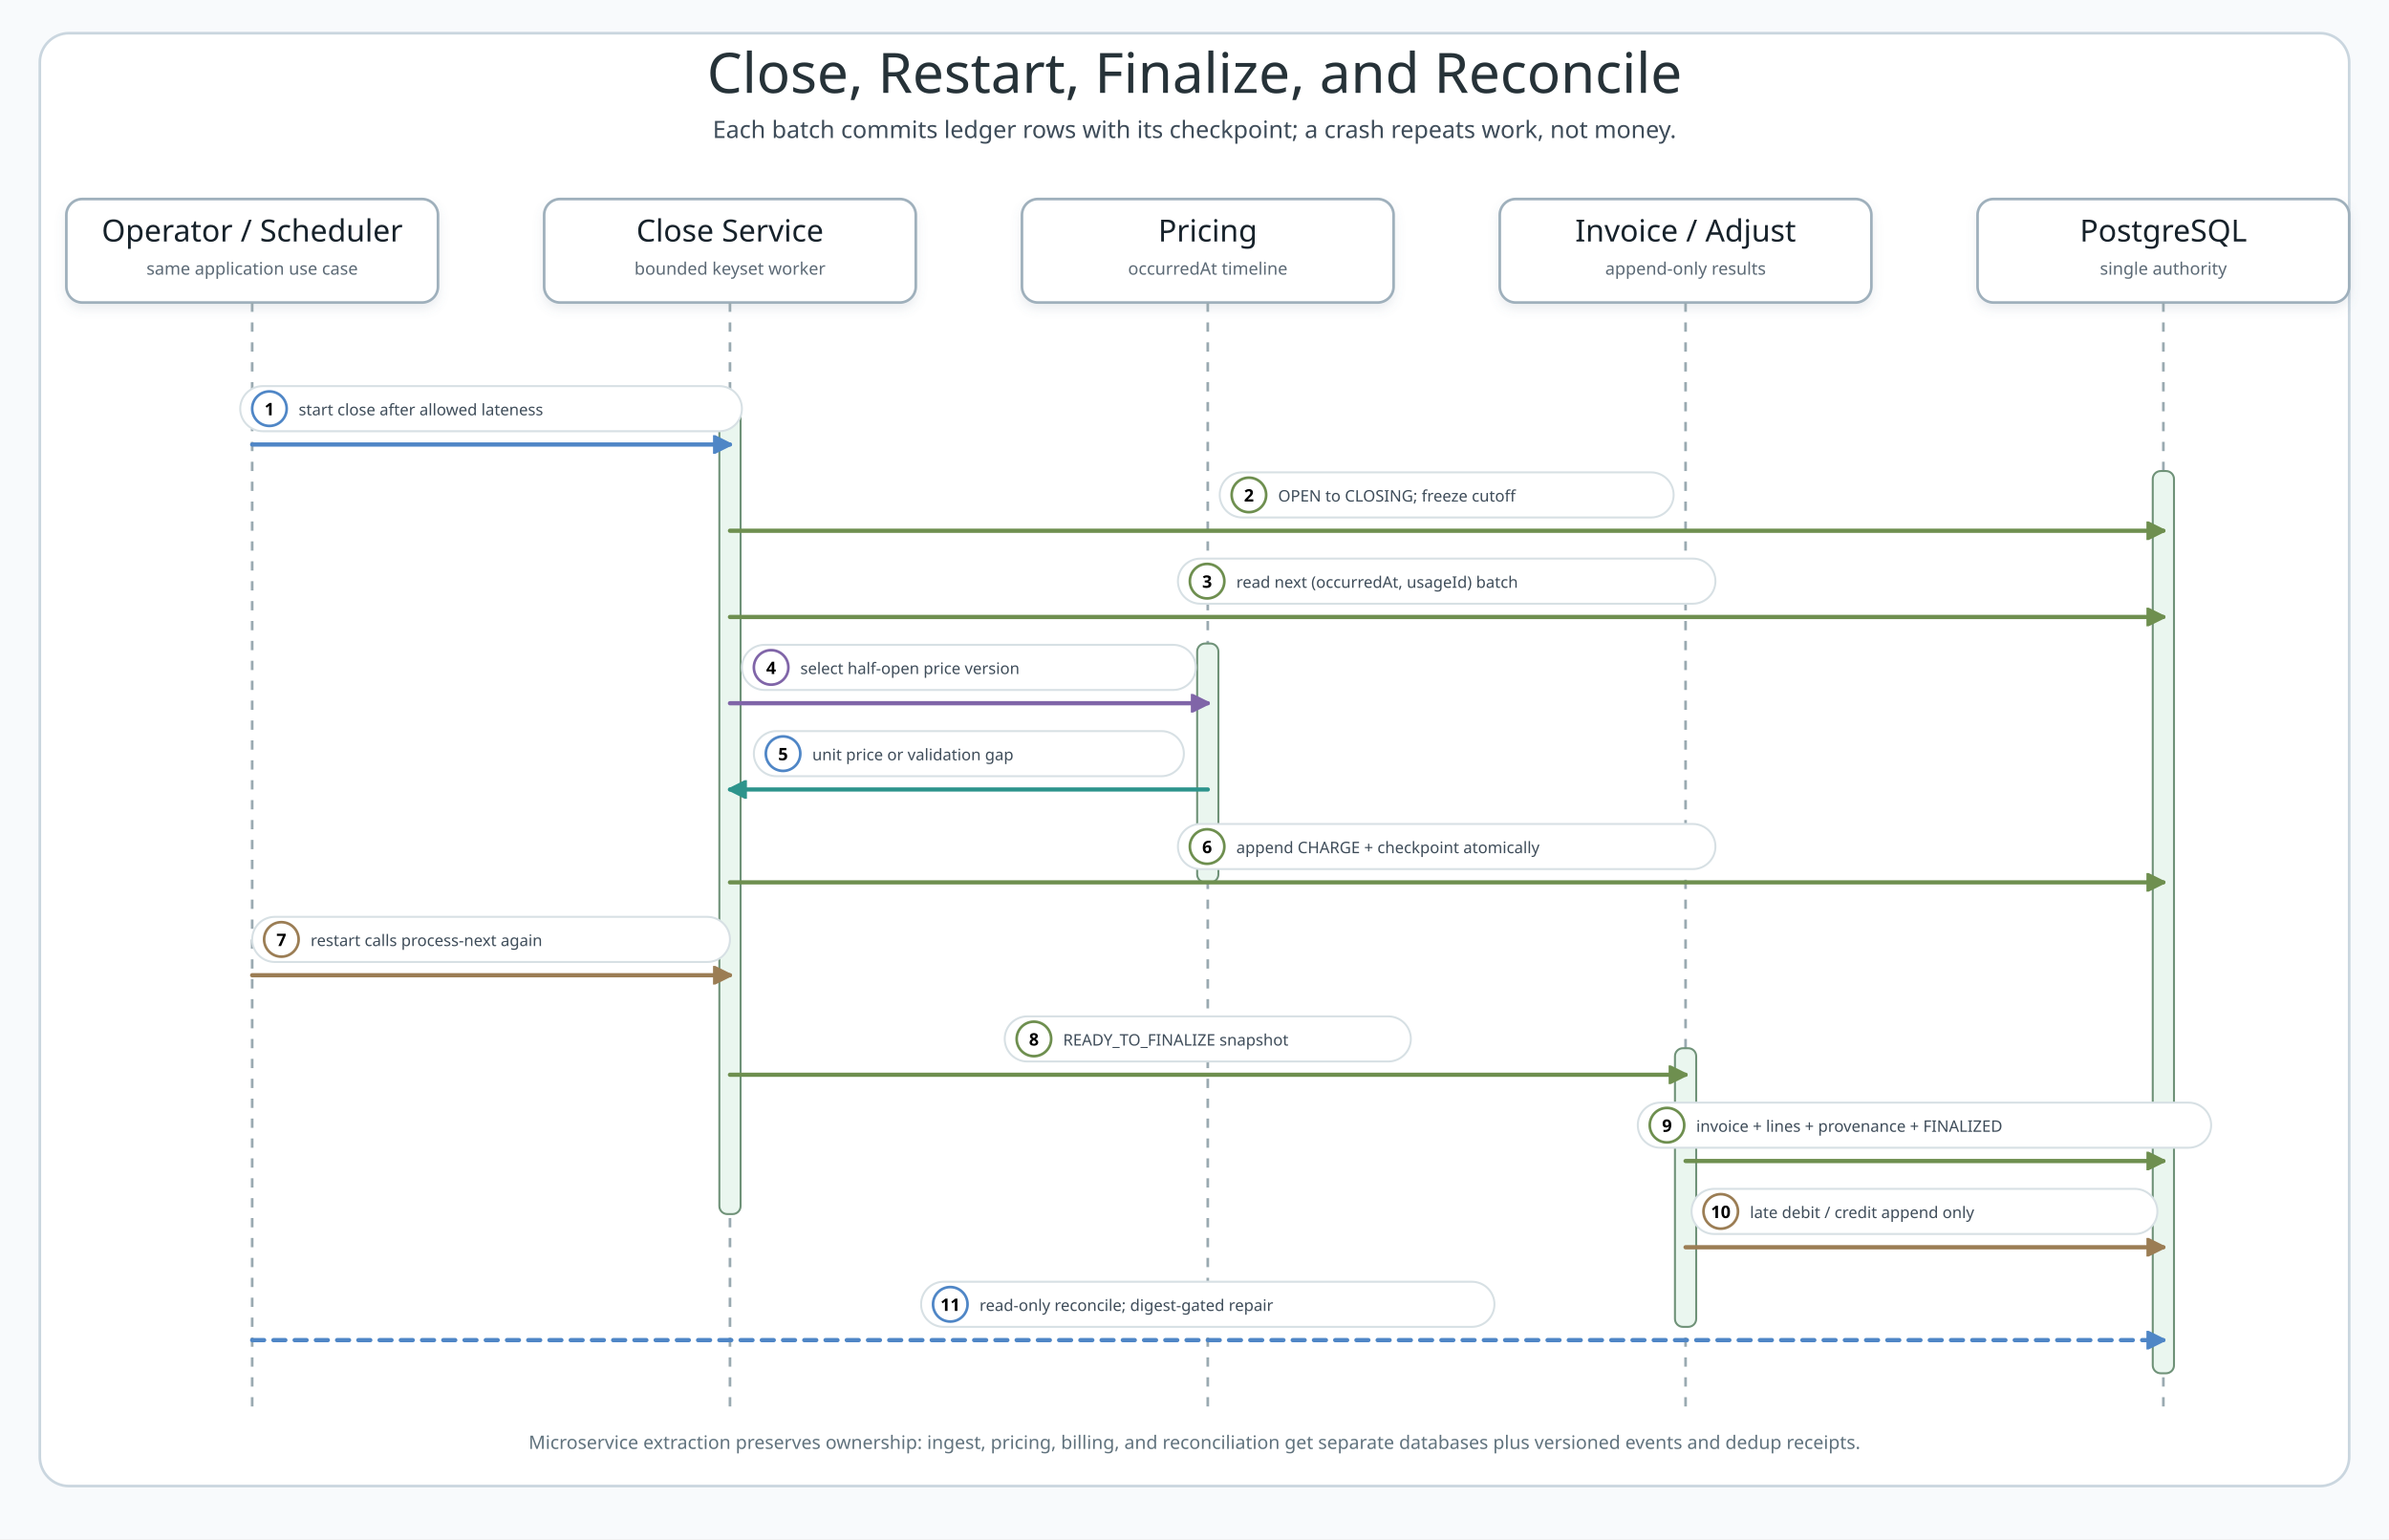
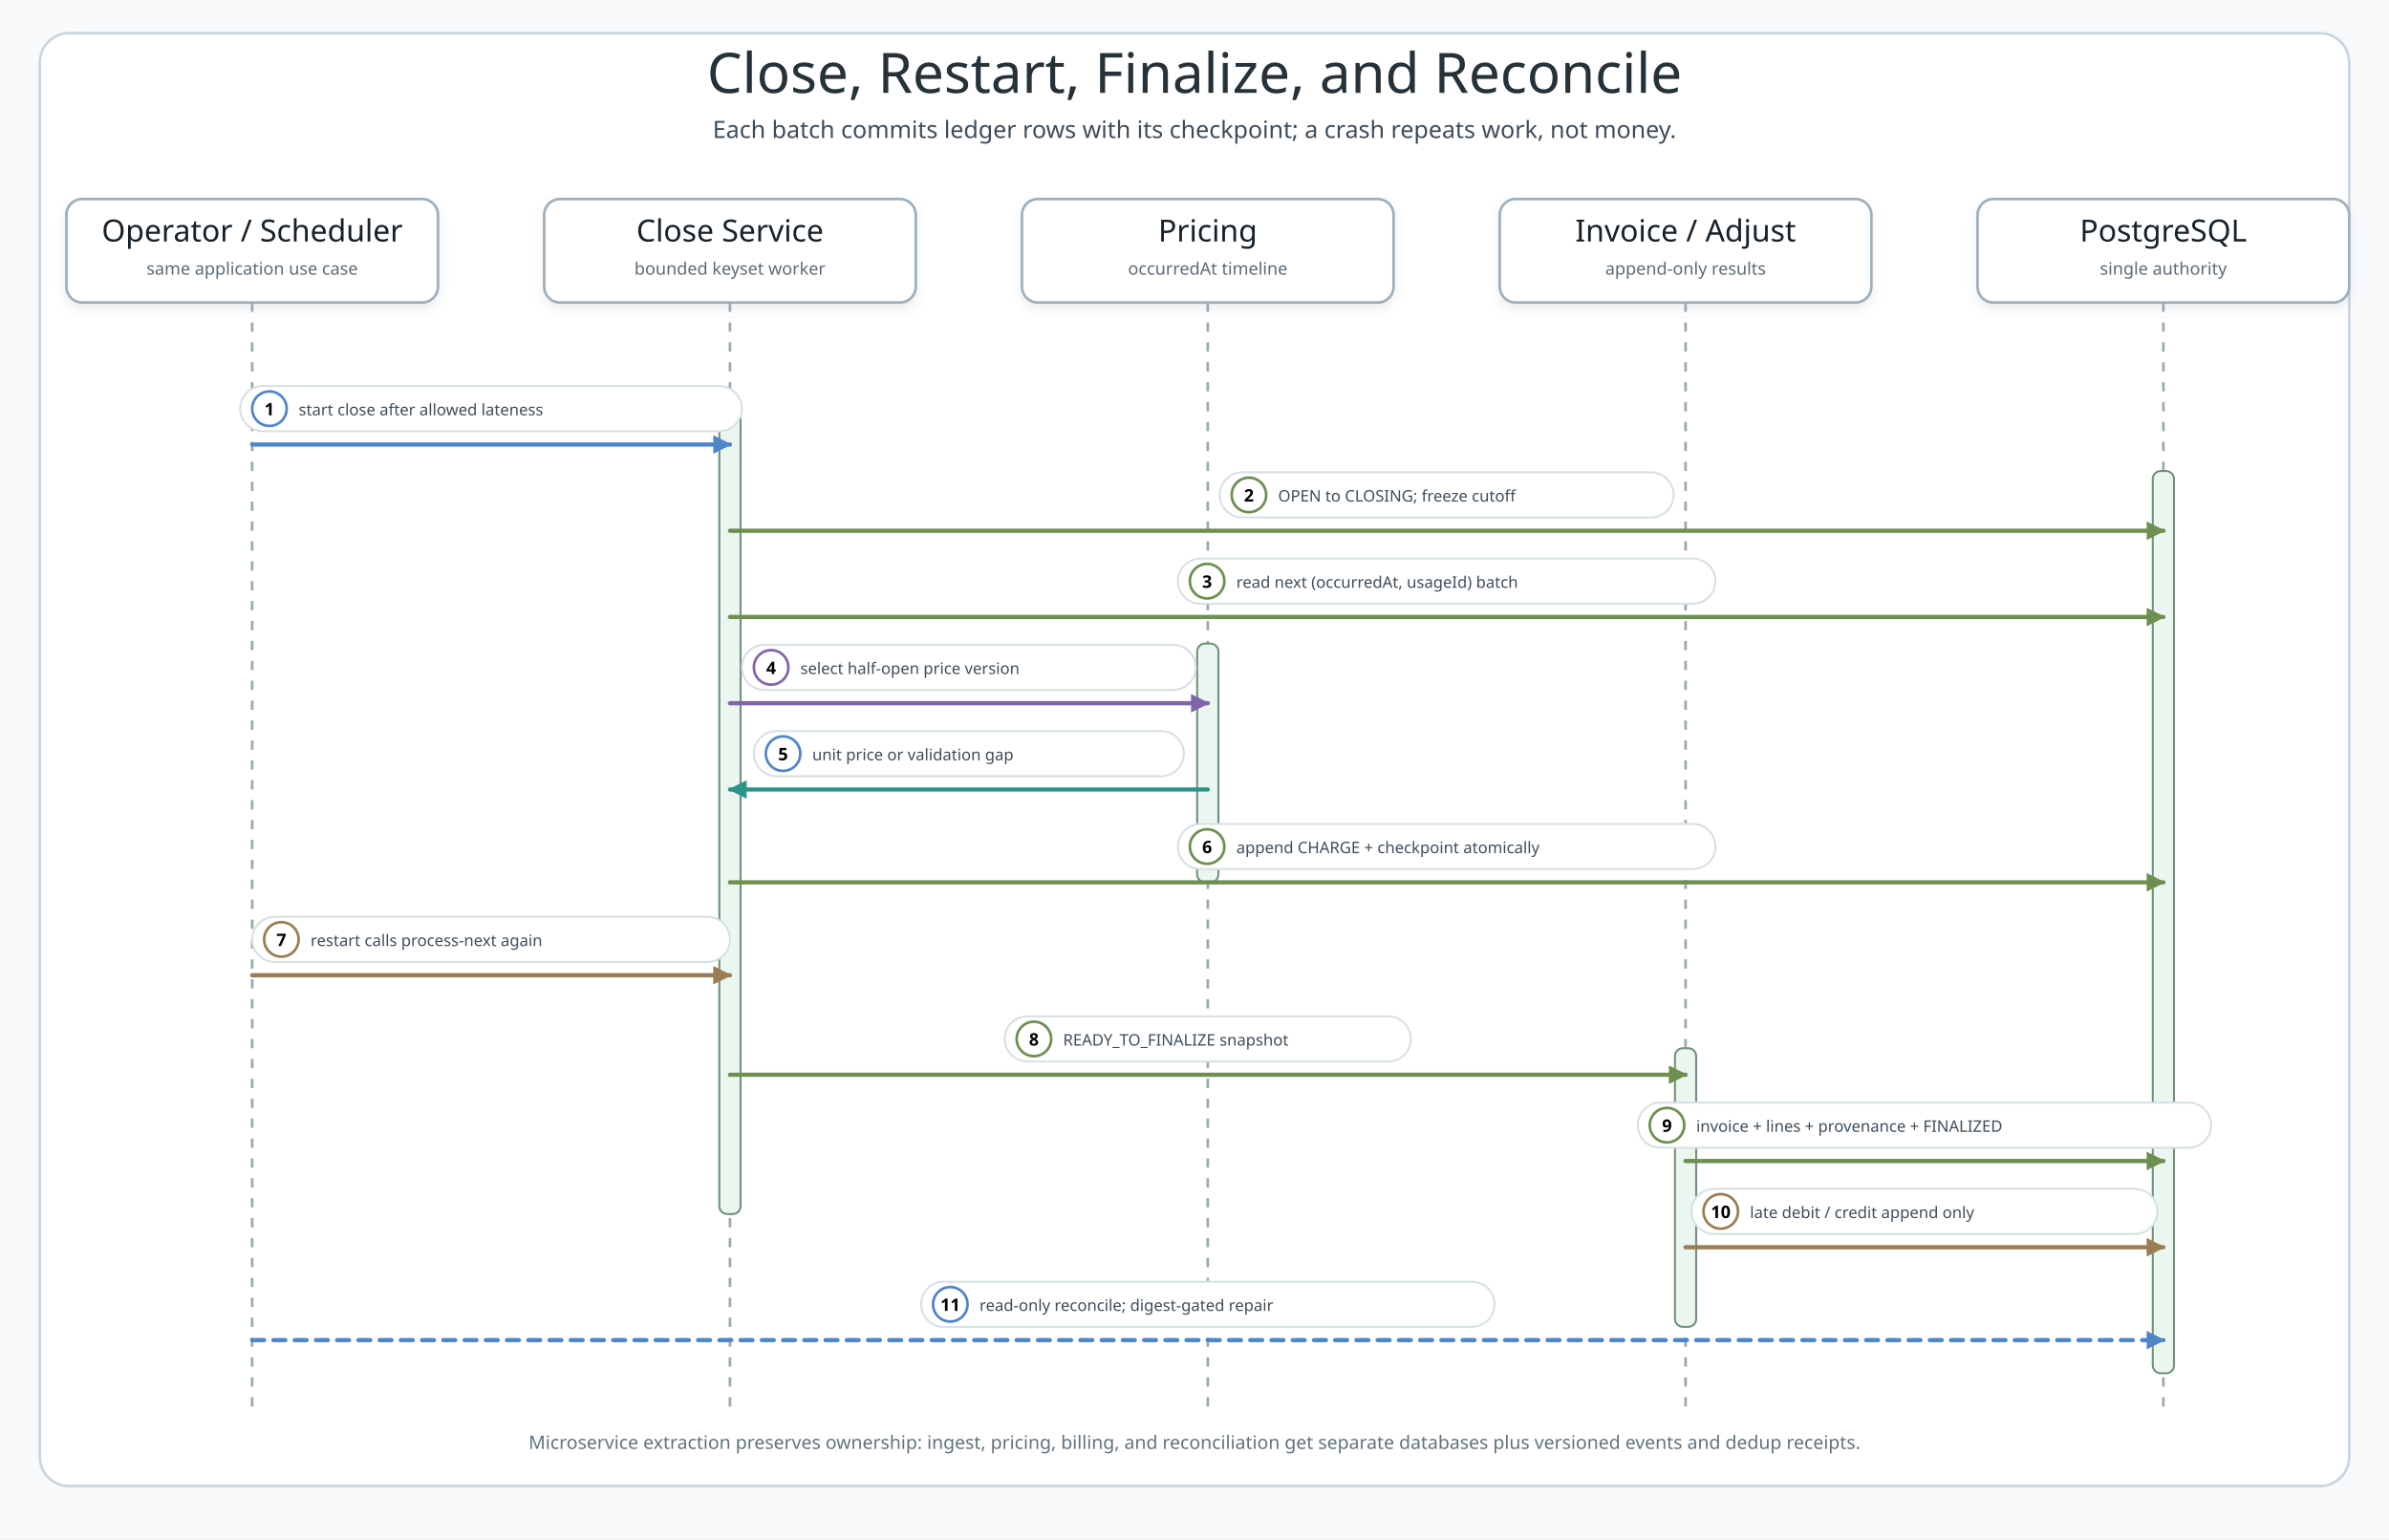
<svg xmlns="http://www.w3.org/2000/svg" width="1800" height="1160" viewBox="0 0 1800 1160" role="img" aria-labelledby="title desc">
  <defs>
    <filter id="shadow" x="-8%" y="-8%" width="116%" height="124%">
      <feDropShadow dx="0" dy="4" stdDeviation="4" flood-color="#64748B" flood-opacity="0.13" />
    </filter>
    <style>
    .bg{fill:#F8FAFC}.frame{fill:#FFFFFF;stroke:#CAD6DF;stroke-width:2}.layer{stroke-width:2}.blueLayer{fill:#EFF6FF;stroke:#A8C7EA}.greenLayer{fill:#F0F8F0;stroke:#B8D7AE}.amberLayer{fill:#FFF7E8;stroke:#DFC69A}.purpleLayer{fill:#F8F3FF;stroke:#D7C3EF}.title{font-family:"Architects Daughter";font-size:42px;fill:#263238}.subtitle,.body,.small,.footer,.msg,.legend{font-family:"Comic Mono";fill:#3E4C59}.subtitle{font-size:18px}.layerTitle{font-family:"Architects Daughter";font-size:27px;fill:#344154}.cardTitle,.participant{font-family:"Architects Daughter";font-size:23px;fill:#16202A}.body{font-size:16px}.small{font-size:13px;fill:#5B6975}.footer{font-size:14px;fill:#60727D}.card{fill:#FFFFFF;stroke:#9FB0BC;stroke-width:2}.blueCard{fill:#EFF6FF;stroke:#4F86C6}.greenCard{fill:#F0F8F0;stroke:#6E8F4F}.amberCard{fill:#FFF7E8;stroke:#9B7D54}.redCard{fill:#FFF0F0;stroke:#B86868}.purpleCard{fill:#F8F3FF;stroke:#8065A8}.connector{fill:none;stroke-width:3.2;stroke-linecap:round;stroke-linejoin:round}.blueEdge{stroke:#4F86C6;marker-end:url(#arrow-blue)}.greenEdge{stroke:#6E8F4F;marker-end:url(#arrow-green)}.amberEdge{stroke:#9B7D54;marker-end:url(#arrow-amber)}.redEdge{stroke:#B86868;marker-end:url(#arrow-red)}.purpleEdge{stroke:#8065A8;marker-end:url(#arrow-purple)}.tealEdge{stroke:#2D948C;marker-end:url(#arrow-teal)}.dashed{stroke-dasharray:9 7}.lifeline{stroke:#9AAAB1;stroke-width:2;stroke-dasharray:7 8}.activation{fill:#EAF6EF;stroke:#6F9278;stroke-width:1.5}.label{fill:#FFFFFF;stroke:#D7E0E4;stroke-width:1.5}.badge{font-family:"Comic Mono";font-size:13px;font-weight:700}.state{font-family:"Architects Daughter";font-size:22px}
  </style>
    <marker id="arrow-blue" viewBox="0 0 10 10" markerWidth="14" markerHeight="14" refX="9" refY="5" orient="auto" markerUnits="userSpaceOnUse" data-role="primary" data-tip-direction="positive-x">
-       <path d="M 0 0 L 10 5 L 0 10 Z" fill="#4F86C6" stroke="#4F86C6" stroke-dasharray="none" />
+       <path d="M 0 0 L 10 5 L 0 10 Z" fill="#4F86C6" stroke="#4F86C6" stroke-dasharray="none" stroke-width="0" />
    </marker>
    <marker id="arrow-green" viewBox="0 0 10 10" markerWidth="14" markerHeight="14" refX="9" refY="5" orient="auto" markerUnits="userSpaceOnUse" data-role="primary" data-tip-direction="positive-x">
-       <path d="M 0 0 L 10 5 L 0 10 Z" fill="#6E8F4F" stroke="#6E8F4F" stroke-dasharray="none" />
+       <path d="M 0 0 L 10 5 L 0 10 Z" fill="#6E8F4F" stroke="#6E8F4F" stroke-dasharray="none" stroke-width="0" />
    </marker>
    <marker id="arrow-amber" viewBox="0 0 10 10" markerWidth="14" markerHeight="14" refX="9" refY="5" orient="auto" markerUnits="userSpaceOnUse" data-role="primary" data-tip-direction="positive-x">
-       <path d="M 0 0 L 10 5 L 0 10 Z" fill="#9B7D54" stroke="#9B7D54" stroke-dasharray="none" />
+       <path d="M 0 0 L 10 5 L 0 10 Z" fill="#9B7D54" stroke="#9B7D54" stroke-dasharray="none" stroke-width="0" />
    </marker>
    <marker id="arrow-red" viewBox="0 0 10 10" markerWidth="14" markerHeight="14" refX="9" refY="5" orient="auto" markerUnits="userSpaceOnUse" data-role="primary" data-tip-direction="positive-x">
      <path d="M 0 0 L 10 5 L 0 10 Z" fill="#B86868" stroke="#B86868" stroke-dasharray="none" />
    </marker>
    <marker id="arrow-purple" viewBox="0 0 10 10" markerWidth="14" markerHeight="14" refX="9" refY="5" orient="auto" markerUnits="userSpaceOnUse" data-role="primary" data-tip-direction="positive-x">
-       <path d="M 0 0 L 10 5 L 0 10 Z" fill="#8065A8" stroke="#8065A8" stroke-dasharray="none" />
+       <path d="M 0 0 L 10 5 L 0 10 Z" fill="#8065A8" stroke="#8065A8" stroke-dasharray="none" stroke-width="0" />
    </marker>
    <marker id="arrow-teal" viewBox="0 0 10 10" markerWidth="14" markerHeight="14" refX="9" refY="5" orient="auto" markerUnits="userSpaceOnUse" data-role="primary" data-tip-direction="positive-x">
-       <path d="M 0 0 L 10 5 L 0 10 Z" fill="#2D948C" stroke="#2D948C" stroke-dasharray="none" />
+       <path d="M 0 0 L 10 5 L 0 10 Z" fill="#2D948C" stroke="#2D948C" stroke-dasharray="none" stroke-width="0" />
    </marker>
  </defs>
  <rect class="bg" width="1800" height="1160" />
  <rect class="frame" x="30" y="25" width="1740" height="1095" rx="22" />
  <text class="title" x="900" y="70" text-anchor="middle">Close, Restart, Finalize, and Reconcile</text>
  <text class="subtitle" x="900" y="104" text-anchor="middle">Each batch commits ledger rows with its checkpoint; a crash repeats work, not money.</text>
  <g filter="url(#shadow)">
    <rect class="card" x="50" y="150" width="280" height="78" rx="12" />
    <text class="participant" x="190" y="182" text-anchor="middle">Operator / Scheduler</text>
    <text class="small" x="190" y="207" text-anchor="middle">same application use case</text>
  </g>
  <line class="lifeline" x1="190" y1="228" x2="190" y2="1060" />
  <g filter="url(#shadow)">
    <rect class="card" x="410" y="150" width="280" height="78" rx="12" />
    <text class="participant" x="550" y="182" text-anchor="middle">Close Service</text>
    <text class="small" x="550" y="207" text-anchor="middle">bounded keyset worker</text>
  </g>
  <line class="lifeline" x1="550" y1="228" x2="550" y2="1060" />
  <g filter="url(#shadow)">
    <rect class="card" x="770" y="150" width="280" height="78" rx="12" />
    <text class="participant" x="910" y="182" text-anchor="middle">Pricing</text>
    <text class="small" x="910" y="207" text-anchor="middle">occurredAt timeline</text>
  </g>
  <line class="lifeline" x1="910" y1="228" x2="910" y2="1060" />
  <g filter="url(#shadow)">
    <rect class="card" x="1130" y="150" width="280" height="78" rx="12" />
    <text class="participant" x="1270" y="182" text-anchor="middle">Invoice / Adjust</text>
    <text class="small" x="1270" y="207" text-anchor="middle">append-only results</text>
  </g>
  <line class="lifeline" x1="1270" y1="228" x2="1270" y2="1060" />
  <g filter="url(#shadow)">
    <rect class="card" x="1490" y="150" width="280" height="78" rx="12" />
    <text class="participant" x="1630" y="182" text-anchor="middle">PostgreSQL</text>
    <text class="small" x="1630" y="207" text-anchor="middle">single authority</text>
  </g>
  <line class="lifeline" x1="1630" y1="228" x2="1630" y2="1060" />
  <rect class="activation" x="542" y="305" width="16" height="610" rx="6" />
  <rect class="activation" x="902" y="485" width="16" height="180" rx="6" />
  <rect class="activation" x="1262" y="790" width="16" height="210" rx="6" />
  <rect class="activation" x="1622" y="355" width="16" height="680" rx="6" />
  <rect class="label labelPill" x="181" y="291" width="378" height="34" rx="17" />
  <circle cx="203" cy="308" r="13" fill="#FFFFFF" stroke="#4F86C6" stroke-width="2" />
  <text class="badge num" x="203" y="313" text-anchor="middle">1</text>
  <text class="msg" x="225" y="313">start close after allowed lateness</text>
  <g class="edge" data-edge="sequence-1" data-label="start close after allowed lateness">
-     <path data-connector="sequence-1" class="connector blueEdge" d="M190 335 L550 335" />
+     <path data-connector="sequence-1" class="connector blueEdge" d="M190 335 L550 335" marker-end="url(#arrow-blue)" />
  </g>
  <rect class="label labelPill" x="919" y="356" width="342" height="34" rx="17" />
  <circle cx="941" cy="373" r="13" fill="#FFFFFF" stroke="#6E8F4F" stroke-width="2" />
  <text class="badge num" x="941" y="378" text-anchor="middle">2</text>
  <text class="msg" x="963" y="378">OPEN to CLOSING; freeze cutoff</text>
  <g class="edge" data-edge="sequence-2" data-label="OPEN to CLOSING; freeze cutoff">
-     <path data-connector="sequence-2" class="connector greenEdge" d="M550 400 L1630 400" />
+     <path data-connector="sequence-2" class="connector greenEdge" d="M550 400 L1630 400" marker-end="url(#arrow-green)" />
  </g>
  <rect class="label labelPill" x="887.5" y="421" width="405" height="34" rx="17" />
  <circle cx="909.5" cy="438" r="13" fill="#FFFFFF" stroke="#6E8F4F" stroke-width="2" />
  <text class="badge num" x="909.5" y="443" text-anchor="middle">3</text>
  <text class="msg" x="931.5" y="443">read next (occurredAt, usageId) batch</text>
  <g class="edge" data-edge="sequence-3" data-label="read next (occurredAt, usageId) batch">
-     <path data-connector="sequence-3" class="connector greenEdge" d="M550 465 L1630 465" />
+     <path data-connector="sequence-3" class="connector greenEdge" d="M550 465 L1630 465" marker-end="url(#arrow-green)" />
  </g>
  <rect class="label labelPill" x="559" y="486" width="342" height="34" rx="17" />
  <circle cx="581" cy="503" r="13" fill="#FFFFFF" stroke="#8065A8" stroke-width="2" />
  <text class="badge num" x="581" y="508" text-anchor="middle">4</text>
  <text class="msg" x="603" y="508">select half-open price version</text>
  <g class="edge" data-edge="sequence-4" data-label="select half-open price version">
-     <path data-connector="sequence-4" class="connector purpleEdge" d="M550 530 L910 530" />
+     <path data-connector="sequence-4" class="connector purpleEdge" d="M550 530 L910 530" marker-end="url(#arrow-purple)" />
  </g>
  <rect class="label labelPill" x="568" y="551" width="324" height="34" rx="17" />
  <circle cx="590" cy="568" r="13" fill="#FFFFFF" stroke="#4F86C6" stroke-width="2" />
  <text class="badge num" x="590" y="573" text-anchor="middle">5</text>
  <text class="msg" x="612" y="573">unit price or validation gap</text>
  <g class="edge" data-edge="sequence-5" data-label="unit price or validation gap">
-     <path data-connector="sequence-5" class="connector tealEdge" d="M910 595 L550 595" />
+     <path data-connector="sequence-5" class="connector tealEdge" d="M910 595 L550 595" marker-end="url(#arrow-teal)" />
  </g>
  <rect class="label labelPill" x="887.5" y="621" width="405" height="34" rx="17" />
  <circle cx="909.5" cy="638" r="13" fill="#FFFFFF" stroke="#6E8F4F" stroke-width="2" />
  <text class="badge num" x="909.5" y="643" text-anchor="middle">6</text>
  <text class="msg" x="931.5" y="643">append CHARGE + checkpoint atomically</text>
  <g class="edge" data-edge="sequence-6" data-label="append CHARGE + checkpoint atomically">
-     <path data-connector="sequence-6" class="connector greenEdge" d="M550 665 L1630 665" />
+     <path data-connector="sequence-6" class="connector greenEdge" d="M550 665 L1630 665" marker-end="url(#arrow-green)" />
  </g>
  <rect class="label labelPill" x="190" y="691" width="360" height="34" rx="17" />
  <circle cx="212" cy="708" r="13" fill="#FFFFFF" stroke="#9B7D54" stroke-width="2" />
  <text class="badge num" x="212" y="713" text-anchor="middle">7</text>
  <text class="msg" x="234" y="713">restart calls process-next again</text>
  <g class="edge" data-edge="sequence-7" data-label="restart calls process-next again">
-     <path data-connector="sequence-7" class="connector amberEdge" d="M190 735 L550 735" />
+     <path data-connector="sequence-7" class="connector amberEdge" d="M190 735 L550 735" marker-end="url(#arrow-amber)" />
  </g>
  <rect class="label labelPill" x="757" y="766" width="306" height="34" rx="17" />
  <circle cx="779" cy="783" r="13" fill="#FFFFFF" stroke="#6E8F4F" stroke-width="2" />
  <text class="badge num" x="779" y="788" text-anchor="middle">8</text>
  <text class="msg" x="801" y="788">READY_TO_FINALIZE snapshot</text>
  <g class="edge" data-edge="sequence-8" data-label="READY_TO_FINALIZE snapshot">
-     <path data-connector="sequence-8" class="connector greenEdge" d="M550 810 L1270 810" />
+     <path data-connector="sequence-8" class="connector greenEdge" d="M550 810 L1270 810" marker-end="url(#arrow-green)" />
  </g>
  <rect class="label labelPill" x="1234" y="831" width="432" height="34" rx="17" />
  <circle cx="1256" cy="848" r="13" fill="#FFFFFF" stroke="#6E8F4F" stroke-width="2" />
  <text class="badge num" x="1256" y="853" text-anchor="middle">9</text>
  <text class="msg" x="1278" y="853">invoice + lines + provenance + FINALIZED</text>
  <g class="edge" data-edge="sequence-9" data-label="invoice + lines + provenance + FINALIZED">
-     <path data-connector="sequence-9" class="connector greenEdge" d="M1270 875 L1630 875" />
+     <path data-connector="sequence-9" class="connector greenEdge" d="M1270 875 L1630 875" marker-end="url(#arrow-green)" />
  </g>
  <rect class="label labelPill" x="1274.5" y="896" width="351" height="34" rx="17" />
  <circle cx="1296.5" cy="913" r="13" fill="#FFFFFF" stroke="#9B7D54" stroke-width="2" />
  <text class="badge num" x="1296.5" y="918" text-anchor="middle">10</text>
  <text class="msg" x="1318.5" y="918">late debit / credit append only</text>
  <g class="edge" data-edge="sequence-10" data-label="late debit / credit append only">
-     <path data-connector="sequence-10" class="connector amberEdge" d="M1270 940 L1630 940" />
+     <path data-connector="sequence-10" class="connector amberEdge" d="M1270 940 L1630 940" marker-end="url(#arrow-amber)" />
  </g>
  <rect class="label labelPill" x="694" y="966" width="432" height="34" rx="17" />
  <circle cx="716" cy="983" r="13" fill="#FFFFFF" stroke="#4F86C6" stroke-width="2" />
  <text class="badge num" x="716" y="988" text-anchor="middle">11</text>
  <text class="msg" x="738" y="988">read-only reconcile; digest-gated repair</text>
  <g class="edge" data-edge="sequence-11" data-label="read-only reconcile; digest-gated repair">
-     <path data-connector="sequence-11" class="connector blueEdge dashed" d="M190 1010 L1630 1010" />
+     <path data-connector="sequence-11" class="connector blueEdge dashed" d="M190 1010 L1630 1010" marker-end="url(#arrow-blue)" />
  </g>
  <text class="footer" x="900" y="1092" text-anchor="middle">Microservice extraction preserves ownership: ingest, pricing, billing, and reconciliation get separate databases plus versioned events and dedup receipts.</text>
</svg>
